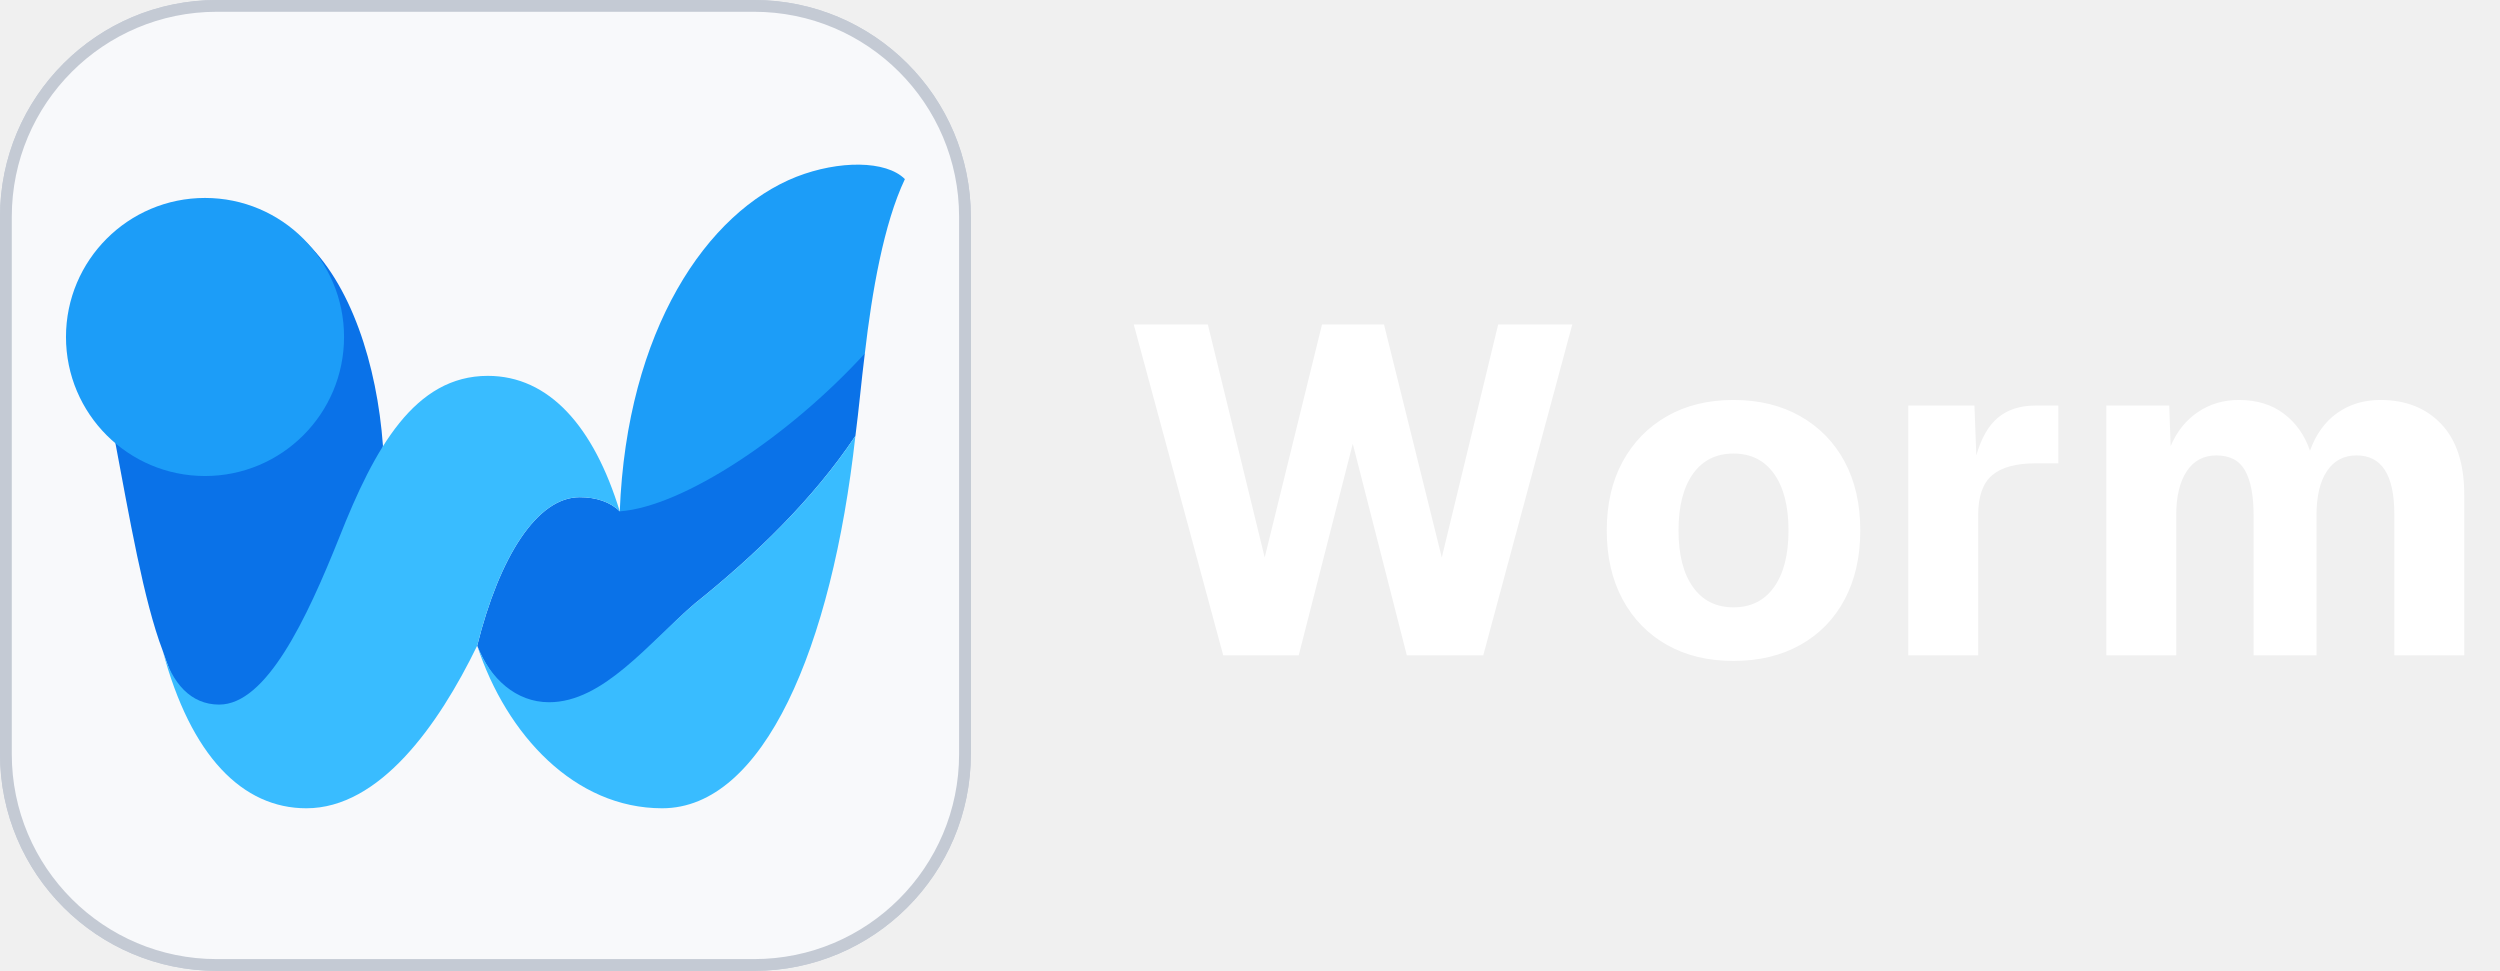
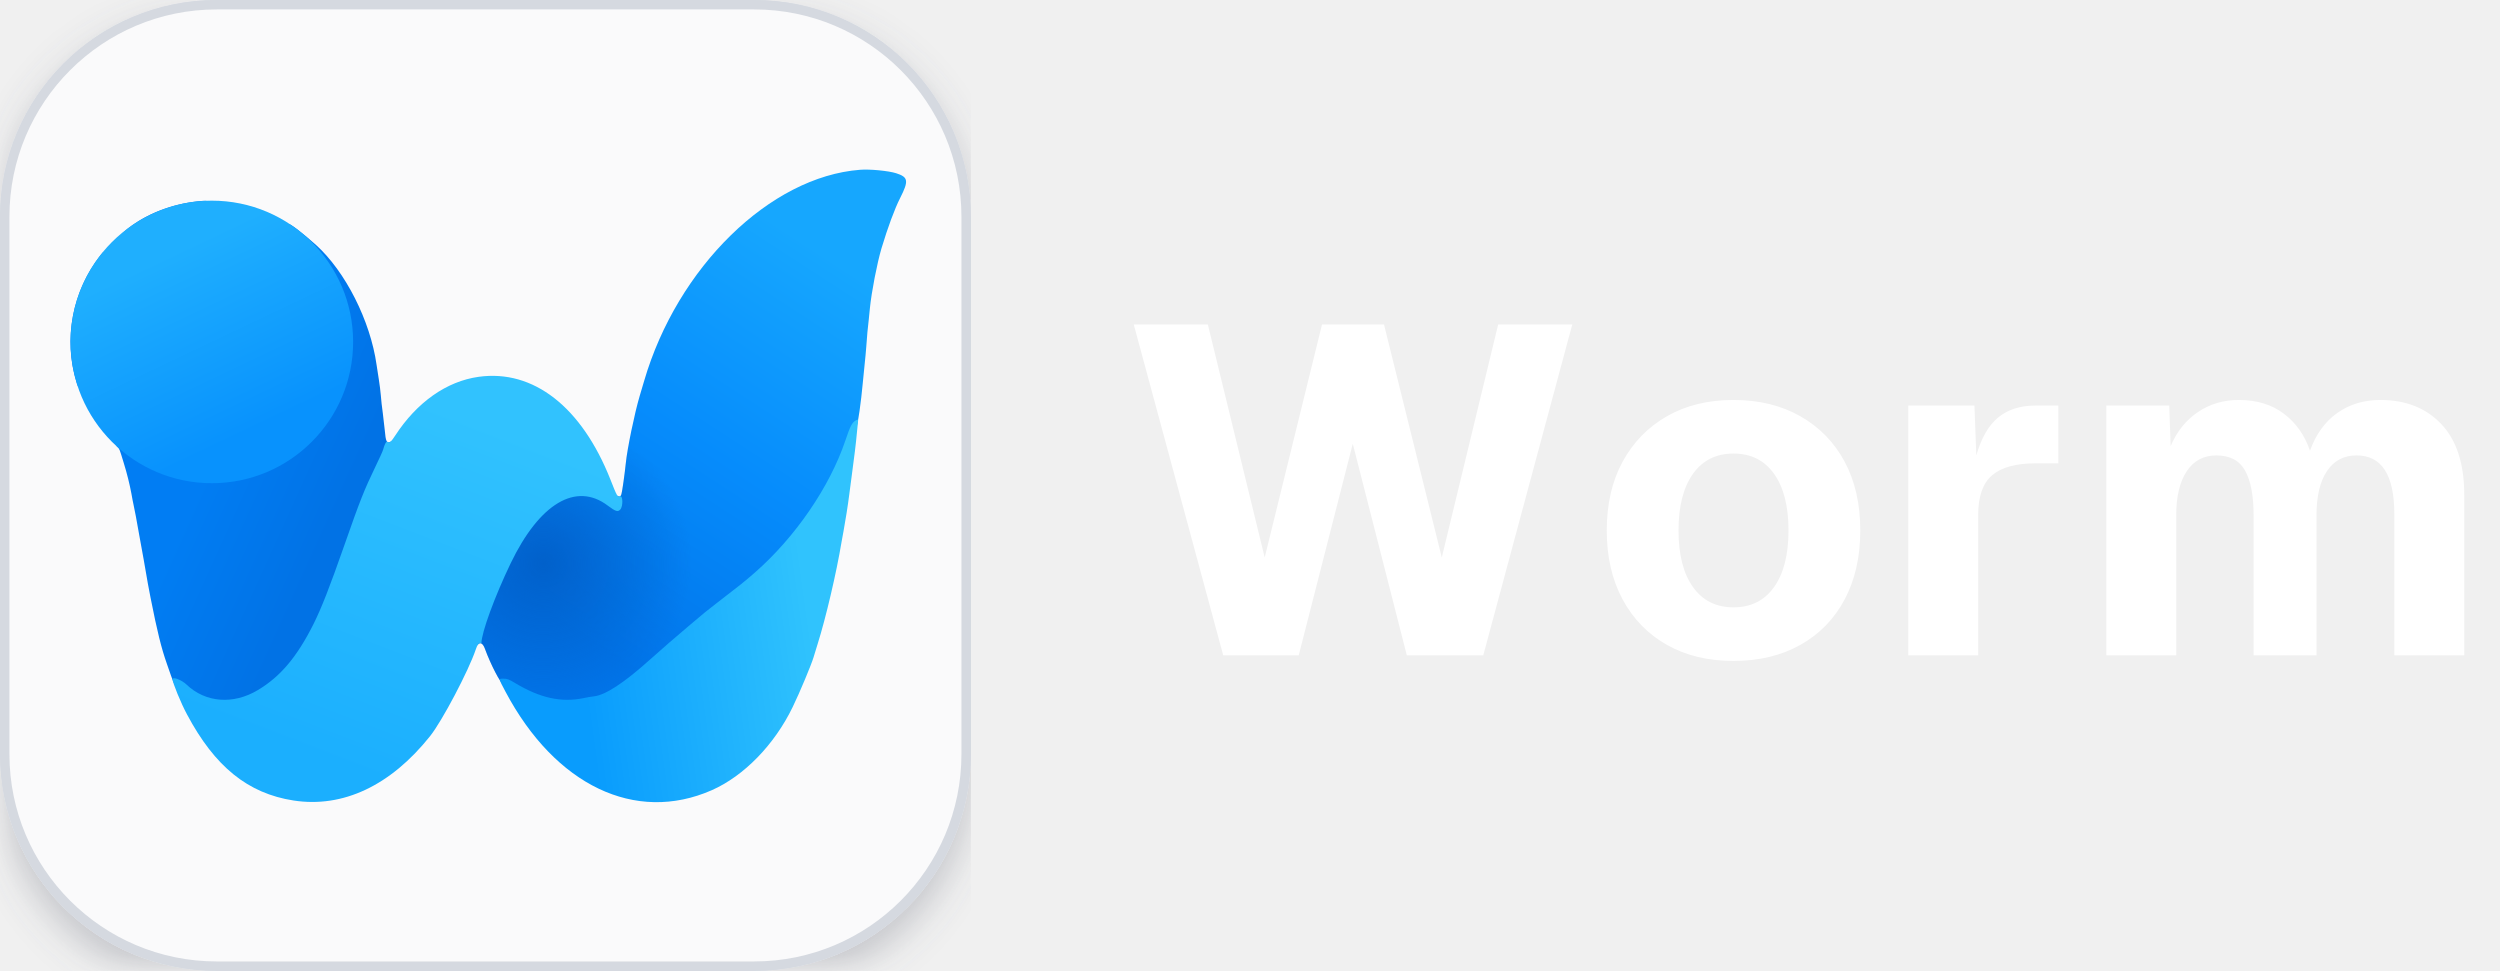
<svg xmlns="http://www.w3.org/2000/svg" width="103" height="40" viewBox="0 0 103 40" fill="none">
  <svg x="0" y="0" width="40" height="40" viewBox="100 100 824 824">
    <defs>
+       <linearGradient id="head" x1="314.8" y1="464.7" x2="244.0" y2="315.8" gradientUnits="userSpaceOnUse">
+         <stop offset="0" stop-color="#0892FD" />
+         <stop offset="1" stop-color="#1FAFFE" />
+       </linearGradient>
+       <linearGradient id="back" x1="350.6" y1="612.9" x2="245.7" y2="565.4" gradientUnits="userSpaceOnUse">
+         <stop offset="0" stop-color="#0172E5" />
+         <stop offset="1" stop-color="#017DF3" />
+       </linearGradient>
+       <linearGradient id="tail" x1="594.8" y1="642.1" x2="804.9" y2="318.8" gradientUnits="userSpaceOnUse">
+         <stop offset="0" stop-color="#0174E9" />
+         <stop offset="0.5" stop-color="#068CFC" />
+         <stop offset="1" stop-color="#16A7FE" />
+       </linearGradient>
+       <linearGradient id="ribbon" x1="389.0" y1="750.9" x2="502.5" y2="455.9" gradientUnits="userSpaceOnUse">
+         <stop offset="0" stop-color="#1BAFFE" />
+         <stop offset="1" stop-color="#31C2FE" />
+       </linearGradient>
+       <linearGradient id="rise" x1="597.1" y1="694.3" x2="793.0" y2="667.1" gradientUnits="userSpaceOnUse">
+         <stop offset="0" stop-color="#099CFD" />
+         <stop offset="1" stop-color="#30C3FD" />
+       </linearGradient>
+       <radialGradient id="fold" cx="561.1" cy="578.3" r="126.0" gradientUnits="userSpaceOnUse">
+         <stop offset="0" stop-color="#015EC7" stop-opacity=".9" />
+         <stop offset="1" stop-color="#015EC7" stop-opacity="0" />
+       </radialGradient>
      <linearGradient id="field" gradientUnits="userSpaceOnUse">
-         <stop stop-color="#F8F9FB" />
+         <stop stop-color="#FAFAFB" />
      </linearGradient>
      <linearGradient id="edge" gradientUnits="userSpaceOnUse">
-         <stop stop-color="#C4CAD4" />
+         <stop stop-color="#D5D9E0" />
      </linearGradient>
-       <linearGradient id="deep" gradientUnits="userSpaceOnUse">
-         <stop stop-color="#0A72E8" />
+       <linearGradient id="shade" gradientUnits="userSpaceOnUse">
+         <stop stop-color="#6B7280" />
      </linearGradient>
-       <linearGradient id="mid" gradientUnits="userSpaceOnUse">
-         <stop stop-color="#1C9DF8" />
+       <linearGradient id="solid" gradientUnits="userSpaceOnUse">
+         <stop stop-color="#0A78EE" />
      </linearGradient>
-       <linearGradient id="light" gradientUnits="userSpaceOnUse">
-         <stop stop-color="#39BCFF" />
-       </linearGradient>
+       <filter id="soft" x="-10%" y="-10%" width="120%" height="120%">
+         <feGaussianBlur stdDeviation="16" />
+       </filter>
    </defs>
+     <rect x="100" y="114" width="824" height="824" rx="184" fill="url(#shade)" fill-opacity=".34" filter="url(#soft)" />
    <rect x="100" y="100" width="824" height="824" rx="184" fill="url(#field)" />
-     <rect x="102" y="102" width="820" height="820" rx="182" stroke="url(#edge)" stroke-width="4" />
-     <rect x="105" y="105" width="814" height="814" rx="179" stroke="url(#edge)" stroke-width="10" />
-     <path d="M300 300L357 303C398 340 420 410 425 478L420 600L320 770C280 750 254 700 238 652C222 610 210 540 197 471Z" fill="url(#deep)" />
-     <circle cx="274" cy="386" r="118" fill="url(#mid)" />
-     <path d="M505 648C524 572 556 522 592 522C606 522 618 526 626 534L680 470L800 400L834 400C831 424 829 447 826 470C790 524 740 572 690 612C650 646 612 700 566 700C538 700 516 676 505 648Z" fill="url(#deep)" />
-     <path d="M868 252C852 236 812 236 776 250C700 280 632 380 626 534C680 530 770 470 834 400C840 348 850 290 868 252Z" fill="url(#mid)" />
-     <path d="M505 648C530 724 588 786 662 786C748 786 806 650 826 470C790 524 740 572 690 612C650 646 612 696 566 696C538 696 516 676 505 648Z" fill="url(#light)" />
-     <path d="M238 652C262 742 306 786 360 786C422 786 472 716 505 648C524 572 556 522 592 522C606 522 618 526 626 534C604 462 566 419 514 419C452 419 418 480 388 556C360 626 326 698 286 698C262 698 246 680 238 652Z" fill="url(#light)" />
+     <rect x="101.5" y="101.5" width="821" height="821" rx="182.5" stroke="url(#edge)" stroke-width="3" />
+     <rect x="104" y="104" width="816" height="816" rx="180" stroke="url(#edge)" stroke-width="8" />
+     <path d="M267.5 270.9C245.5 273.3 224.1 281.6 208.5 294C204.6 297.1 204.4 297.5 206.6 298.2C208.5 298.9 209.8 298.4 213.2 295.9C228.7 284.7 256.5 274.5 270.5 275C273.9 275.2 275.7 274.1 276.4 271.8C276.8 270.3 274.9 270.1 267.5 270.9ZM345.1 290.3C344.7 290.9 344.7 292.9 345.1 294C345.3 294.5 346.8 296 348.6 297.3C351.5 299.4 352.7 299.9 353.9 299.7C354.1 299.7 354.2 300 354.2 300.5C354.2 300.9 357.2 304.3 361.3 308.4C397 344.2 405.8 396.2 383.8 441.1C351.2 507.8 265.4 527 207.5 480.5C203.7 477.5 202.9 477.1 200.9 477.3C198.6 477.6 198.3 478.2 199.9 479.6C201.4 481 201.5 481.3 204.9 492.5C207.8 501.8 210.1 511.3 211.5 518.8C212.1 522.2 212.9 526.6 213.4 528.7C213.9 530.8 214.7 535.1 215.3 538.2C215.9 541.4 217.3 549.1 218.4 555.4C219.6 561.6 221.2 570.6 222 575.2C225.3 594.6 226.2 599.3 227.8 607.4C233.5 636.2 236.9 650 241.7 663.6C247.6 680.6 247.4 680.1 248.7 680.3C251.3 680.5 252 680.9 255.5 684.2C283.3 710.3 326.6 698.6 354.6 657.3C365.9 640.7 372.1 628.4 381.8 603.4C386.9 590.4 388.6 585.8 395.9 564.9C409.3 526.5 412.9 517.4 422 498.9C424.8 493.2 427.9 486.2 428.9 483.4C429.9 480.7 431 477.6 431.3 476.7C432.1 474.7 432 474.5 430.8 475.2C428.3 476.5 427.3 474.2 426.6 465.5C426.3 462.3 425.5 455.7 424.9 450.7C424.2 445.7 423.4 438.8 423.2 435.4C422.9 432.1 422.2 426 421.5 421.9C420.8 417.8 420 412.3 419.6 409.6C414.3 372.2 393.1 330.3 368.1 307.8C356.9 297.8 345.8 289.3 345.1 290.3ZM185.5 316.4C161.3 347 153.5 387.9 165 424.6C166.3 428.7 166.2 428.5 167.4 427.7C169.3 426.5 169.3 424.9 167.8 418.9C160.3 389.7 165 357.1 180.4 331.5C181.6 329.5 182.6 327.4 182.6 326.7C182.6 325.8 182.9 325.5 183.5 325.3C186 324.7 189.9 317.7 189.1 315.3C188.4 313.2 188 313.3 185.5 316.4Z" fill="url(#back)" />
+     <path d="M829.9 244.1C753.5 250 674.9 326.8 646.7 423.3C645.4 427.7 643.7 433.5 642.9 436.1C638.6 450.6 632.3 480.9 631.1 493.4C630.3 501.3 628.1 517.5 627.4 519.5C626.8 521.5 625.6 522 624.1 520.9C622.6 519.8 622.4 520.4 623.5 523.2C624.1 525.1 624.3 528 623.7 528.9C623.4 529.3 622.4 528.7 618.8 526.1C589.1 503.7 555.7 522.3 529.9 575.7C513.6 609.3 498.5 654 505.9 646.7C507.8 644.8 510 646.3 511.6 650.7C516.5 664.1 524.8 680.1 526.8 680.2C529.6 680.2 530 680.4 534 682.8C556.2 696 577.1 700.9 594.4 696.8C596.4 696.3 599.8 695.8 601.9 695.5C615 694.2 629.8 685.1 653.7 663.6C663.4 654.8 677.6 642.5 688.3 633.6C693.3 629.4 698.9 624.7 700.8 623.1C702.7 621.5 707.3 617.9 711 615C731.3 599.6 733.8 597.5 743.2 589.4C778.1 558.8 807.8 515.6 821.3 475.7C824.6 465.9 825.7 463 827.1 461.5C828.1 460.4 830.9 440.1 832.2 425.7C832.7 420.5 833.4 412.8 833.9 408.6C834.4 404.4 834.9 398.1 835.2 394.6C835.7 386.9 836.7 375.8 837.3 371.6C837.5 369.8 838 365.3 838.3 361.6C839.7 347.6 844.4 323.4 848.1 310.9C853.4 293.2 859.4 277 864 268C871.4 253.4 870.9 250.3 860.5 247C854.2 245 838.1 243.4 829.9 244.1Z" fill="url(#tail)" />
+     <path d="M829.9 244.1C753.5 250 674.9 326.8 646.7 423.3C645.4 427.7 643.7 433.5 642.9 436.1C638.6 450.6 632.3 480.9 631.1 493.4C630.3 501.3 628.1 517.5 627.4 519.5C626.8 521.5 625.6 522 624.1 520.9C622.6 519.8 622.4 520.4 623.5 523.2C624.1 525.1 624.3 528 623.7 528.9C623.4 529.3 622.4 528.7 618.8 526.1C589.1 503.7 555.7 522.3 529.9 575.7C513.6 609.3 498.5 654 505.9 646.7C507.8 644.8 510 646.3 511.6 650.7C516.5 664.1 524.8 680.1 526.8 680.2C529.6 680.2 530 680.4 534 682.8C556.2 696 577.1 700.9 594.4 696.8C596.4 696.3 599.8 695.8 601.9 695.5C615 694.2 629.8 685.1 653.7 663.6C663.4 654.8 677.6 642.5 688.3 633.6C693.3 629.4 698.9 624.7 700.8 623.1C702.7 621.5 707.3 617.9 711 615C731.3 599.6 733.8 597.5 743.2 589.4C778.1 558.8 807.8 515.6 821.3 475.7C824.6 465.9 825.7 463 827.1 461.5C828.1 460.4 830.9 440.1 832.2 425.7C832.7 420.5 833.4 412.8 833.9 408.6C834.4 404.4 834.9 398.1 835.2 394.6C835.7 386.9 836.7 375.8 837.3 371.6C837.5 369.8 838 365.3 838.3 361.6C839.7 347.6 844.4 323.4 848.1 310.9C853.4 293.2 859.4 277 864 268C871.4 253.4 870.9 250.3 860.5 247C854.2 245 838.1 243.4 829.9 244.1Z" fill="url(#fold)" />
+     <path d="M826.5 456.7C823.2 458.5 821.7 461.3 817.4 474.1C804.2 513.2 774.9 556 740.6 586C731.3 594.1 728.8 596.1 708.5 611.7C704.8 614.5 700.2 618.1 698.3 619.7C696.4 621.3 690.8 626 685.8 630.2C675.1 639.2 660.9 651.5 651.2 660.2C629.7 679.5 613.9 689.9 604.1 691C601.9 691.2 598 691.9 595.3 692.5C576.5 696.4 558.5 692.5 537.3 679.8C531.9 676.5 530.4 676 527.4 676C523 676 522.9 675.5 529.1 687.2C571.3 766.6 639.3 799.1 704 770.7C731.3 758.7 757.3 732.1 772.8 700C778.7 687.9 788.7 663.9 790.5 657.8C790.9 656.5 792.4 651.5 793.9 646.7C800.8 624.9 809.9 586.2 814.2 560.2C814.6 558 815.4 553.8 815.9 550.9C817.3 543.5 819.8 527.9 820.8 519.6C821.3 515.8 822.3 507.9 823.1 502.1C824.8 489.5 826.5 476.3 827.3 467C827.7 463.2 828.1 459.3 828.2 458.2C828.5 456 828.2 455.7 826.5 456.7Z" fill="url(#rise)" />
+     <path d="M506.3 419.8C479 423.6 453.8 441.4 435.4 469.7C431.9 475.1 430.6 476.1 428.9 475C427.8 474.3 426.6 476.5 425.1 481.8C424.7 483.2 421.9 489.3 418.9 495.5C409 516 405.6 524.6 392.1 563.2C379.7 598.6 372.9 615.9 366.2 629.4C352.2 657.4 338 674.3 318.8 685.7C298 698.2 274.4 696.4 258.3 681C254.1 677 246.4 674.1 246.4 676.5C246.4 679.2 253.6 696.9 258.7 706.3C282.3 750.7 310.4 773.4 349.1 779.4C391 785.9 431.5 766.8 465 724.8C475.3 711.9 497.8 669.1 503.8 651.2C505 647.4 506.5 645.5 507.8 645.8C508.2 645.9 508.6 646 508.6 645.9C508.6 637 520 605.9 533.5 577.9C557.9 527.3 588.9 508.8 615.8 529.1C622.5 534.1 624.3 534.7 626.4 532.5C629 529.7 628.7 520 626.1 521.3C624.3 522.3 623.6 521.1 618 506.8C593.6 445.3 552.7 413.4 506.3 419.8Z" fill="url(#ribbon)" />
+     <circle cx="279.8" cy="390.2" r="119.9" fill="url(#head)" />
  </svg>
  <g transform="translate(46 27) scale(.0192)">
    <path fill="#FFFFFF" d="M229 0L37 -710L196 -710L318 -210L441 -710L574 -710L698 -210L819 -710L978 -710L787 0L623 0L507 -454L391 0L229 0ZM1324 12Q1242 12 1181 -22.5Q1120 -57 1086 -120Q1052 -183 1052 -268Q1052 -353 1086 -415.5Q1120 -478 1181 -513Q1242 -548 1324 -548Q1406 -548 1467.5 -513Q1529 -478 1562.5 -415.5Q1596 -353 1596 -268Q1596 -183 1562.5 -120Q1529 -57 1467.5 -22.5Q1406 12 1324 12ZM1324 -103Q1380 -103 1411 -146.5Q1442 -190 1442 -268Q1442 -346 1411 -389.5Q1380 -433 1324 -433Q1268 -433 1237 -389.5Q1206 -346 1206 -268Q1206 -190 1237 -146.5Q1268 -103 1324 -103ZM1699 0L1699 -536L1841 -536L1845 -429Q1861 -485 1892 -510.5Q1923 -536 1972 -536L2021 -536L2021 -412L1972 -412Q1909 -412 1879 -386.5Q1849 -361 1849 -301L1849 0L1699 0ZM2124 0L2124 -536L2259 -536L2262 -449Q2282 -496 2320.5 -522Q2359 -548 2408 -548Q2466 -548 2505 -518.5Q2544 -489 2561 -439Q2580 -492 2619.5 -520Q2659 -548 2712 -548Q2794 -548 2843 -496Q2892 -444 2892 -345L2892 0L2742 0L2742 -303Q2742 -429 2661 -429Q2620 -429 2597.5 -395.5Q2575 -362 2575 -301L2575 0L2440 0L2440 -301Q2440 -363 2422 -396Q2404 -429 2360 -429Q2319 -429 2296.5 -395Q2274 -361 2274 -301L2274 0L2124 0Z" />
  </g>
</svg>
